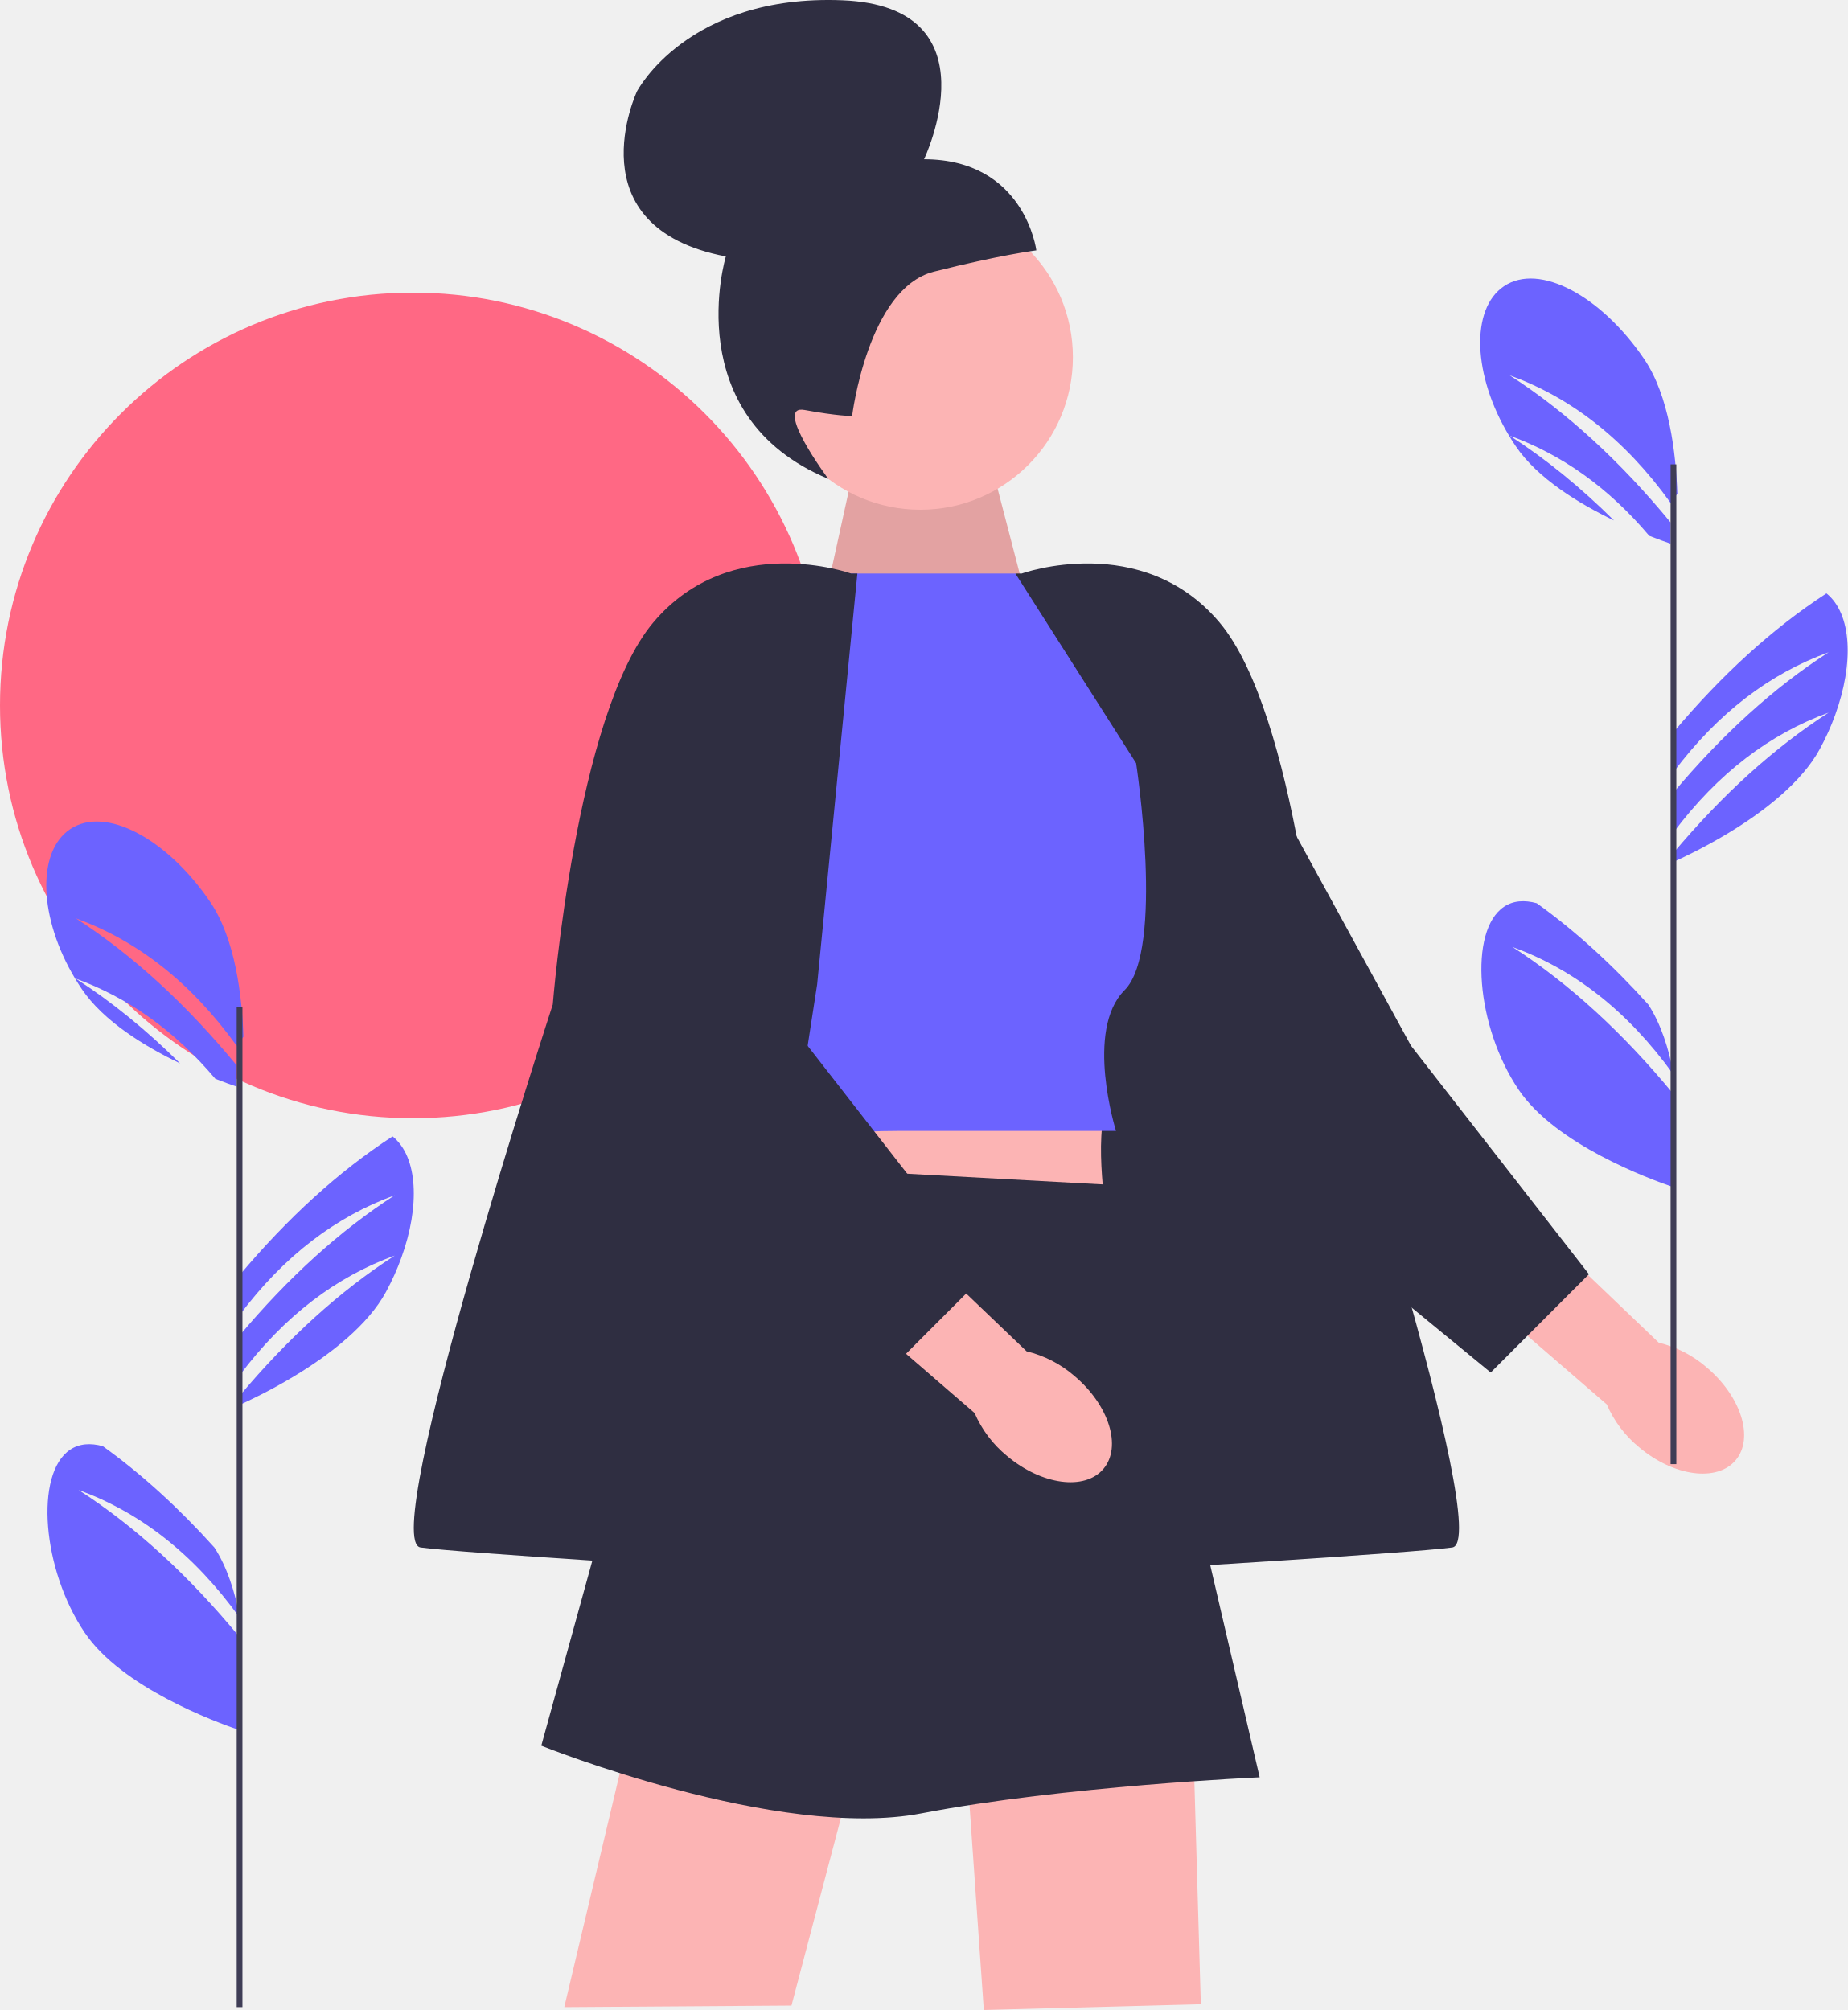
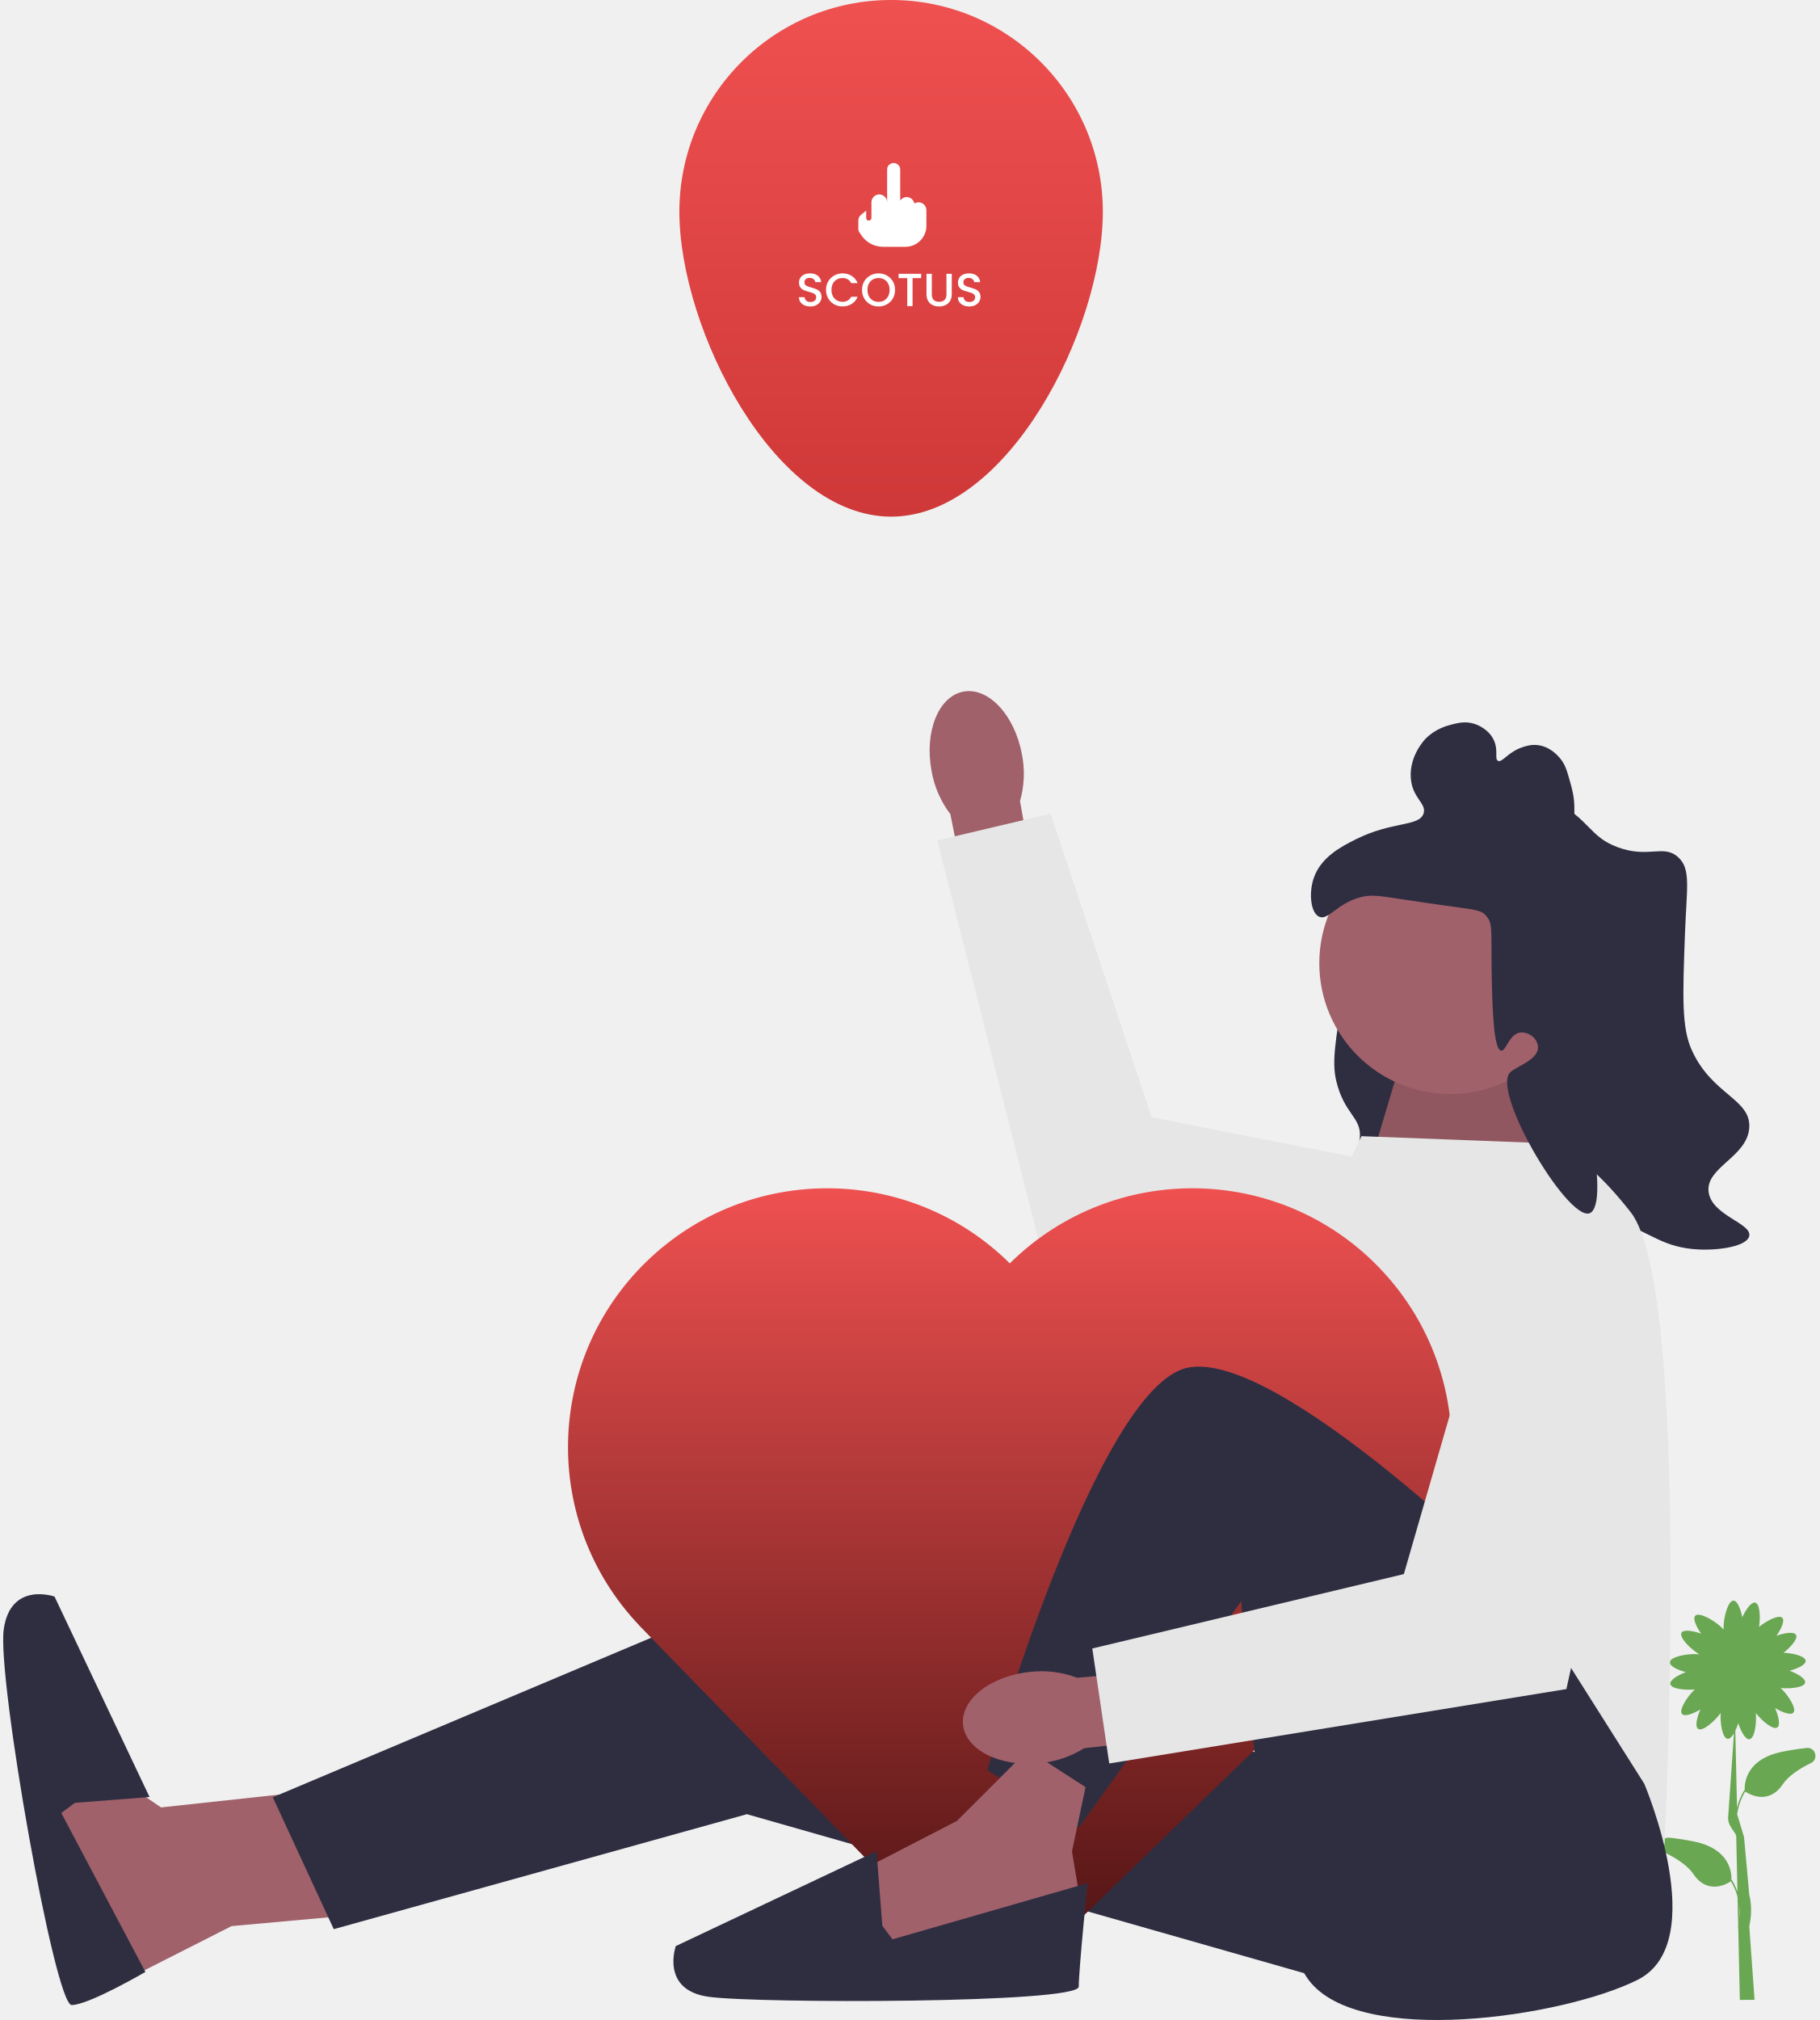
- <svg xmlns="http://www.w3.org/2000/svg" width="642.997" height="699.639" viewBox="0 0 642.997 699.639">
-   <path d="M526.369,329.639c19.9,12.83,38.54,30.01,56,51.2v32.4c-8.52-2.9-41.04-14.92-53.88-33.93-14.84-21.97-17.48-55.32-5.12-63.67,3.22-2.17,7.13-2.44,11.42-1.25,13.53,9.73,26.47,21.53,38.83,35.28,4.38,6.73,7.09,15.3,8.75,23.96v.41c-15.99-22.26-34.79-36.7-56-44.4Z" fill="#6c63ff" />
-   <path d="M525.369,130.639c19.9,12.83,38.54,30.01,56,51.2v7.4c-1.67-.57-4.25-1.48-7.43-2.73-14.28-16.93-30.56-28.33-48.57-34.87,12.6,8.12,24.7,17.99,36.31,29.52-12.28-5.91-26.64-14.67-34.19-25.85-.8-1.18-1.56-2.37-2.28-3.57-12.7-21.08-13.54-44.2-1.84-52.1,12.36-8.35,34.03,3.48,48.87,25.44,8.58,12.71,10.99,32.43,11.48,46.78-.79,1.04-1.57,2.1-2.35,3.18-15.99-22.26-34.79-36.7-56-44.4Z" fill="#6c63ff" />
-   <path d="M638.649,248.844v.01c-1.42,3.93-3.2,7.9-5.32,11.81-3.15,5.82-7.99,11.22-13.47,16.05-5.87,5.18-12.49,9.7-18.58,13.37-8.5,5.13-15.97,8.61-18.91,9.93v-3.15c16.89-20.1,34.85-36.48,54-48.82-20.34,7.38-38.45,20.98-54,41.71v-13.89c16.89-20.1,34.85-36.48,54-48.82-20.34,7.38-38.45,20.98-54,41.71v-13.89c16.67-19.83,34.37-36.04,53.24-48.32,8.84,7.11,9.61,24.26,3.04,42.3Z" fill="#6c63ff" />
-   <circle cx="143.685" cy="245.545" r="143.685" fill="#ff6884" />
-   <path id="uuid-6b4a4d5d-b113-464e-95c4-a63f7642af13-29" d="M593.865,475.911c12.085,10.18,16.628,24.668,10.148,32.358-6.48,7.69-21.527,5.67-33.615-4.516-4.884-4.002-8.739-9.117-11.242-14.914l-50.66-43.781,21.052-23.335,47.707,45.638c6.14,1.483,11.836,4.415,16.611,8.551Z" fill="#fcb4b4" />
-   <polygon points="552.958 443.519 491.027 363.994 432.369 256.639 430.848 405.529 518.774 477.745 552.958 443.519" fill="#2f2e41" />
-   <polygon points="283.556 224.624 297.743 160.118 345.163 162.399 357.336 209.194 283.556 224.624" fill="#fcb4b4" />
-   <polygon points="283.556 224.624 297.743 160.118 345.163 162.399 357.336 209.194 283.556 224.624" isolation="isolate" opacity=".1" />
-   <circle cx="320.28" cy="124.338" r="53.088" fill="#fcb4b4" />
-   <path d="M296.533,144.84v-0s-5.356-.052-16.496-2.124c-11.14-2.072,8.202,23.96,8.202,23.96-52.424-21.89-35.648-77.414-35.648-77.414-53.204-10.175-30.916-57.473-30.916-57.473,0,0,17.538-33.845,71.451-31.691,53.913,2.154,28.444,55.327,28.444,55.327,35.126,.067,39.078,31.723,39.078,31.723,0,0-12.663,1.581-35.675,7.421-23.012,5.84-28.439,50.27-28.439,50.27l-0,0-0,0Z" fill="#2f2e41" />
-   <path d="M294.428,204.308l-2.398-4.669s-42.661,4.945-49.661,11.472c-7,6.528-23,35.528-23,35.528l35,30,40.059-72.331Z" fill="#ffb6b6" />
-   <path d="M347.369,203.174s32-8.535,50,9.465,39,51,39,51l-1,26-50-24.102-38-62.362Z" fill="#ffb6b6" />
-   <path d="M355.527,199.639s41.843-15,68.843,17,35,133,35,133c0,0,61,187,46,189s-106.54,7.528-106.54,7.528l-31.46-203.528-14-143h2.157Z" fill="#2f2e41" />
-   <path d="M259.369,379.639l-10,36,136,10s-5-30.094,0-41.047l-126-4.953Z" fill="#fcb4b4" />
-   <polygon points="336.369 613.639 342.369 699.639 417.889 697.639 415.369 610.639 336.369 613.639" fill="#fcb4b4" />
-   <polygon points="218.545 605.132 196.369 698.639 275.428 698.104 295.57 621.673 218.545 605.132" fill="#fcb4b4" />
-   <path d="M353.369,199.639h-61.339l-49.661,66,11,135s25-7,60-7h75s-11-35,3-49,4-79,4-79l-42-66Z" fill="#6c63ff" />
-   <path d="M244.369,404.639l-56,203s82.46,33.134,132.23,23.567,117.77-12.567,117.77-12.567l-48-206-146-8Z" fill="#2f2e41" />
-   <path id="uuid-dda76ffd-f581-4aef-8961-053e5e9dc1b0-30" d="M373.865,478.911c12.085,10.18,16.628,24.668,10.148,32.358-6.48,7.69-21.527,5.67-33.615-4.516-4.884-4.002-8.739-9.117-11.242-14.914l-50.66-43.781,21.052-23.335,47.707,45.638c6.14,1.483,11.836,4.415,16.611,8.551Z" fill="#fcb4b4" />
-   <polygon points="342.958 443.519 281.027 363.994 222.369 256.639 220.848 405.529 308.774 477.745 342.958 443.519" fill="#2f2e41" />
-   <path d="M296.212,199.639s-41.843-15-68.843,17c-27,32-35,133-35,133,0,0-61,187-46,189,15,2,106.54,7.528,106.54,7.528l31.46-203.528,14-143h-2.157Z" fill="#2f2e41" />
-   <rect x="581.369" y="161.639" width="2" height="348" fill="#3f3d56" />
-   <path d="M27.369,518.639c19.9,12.83,38.54,30.01,56,51.2v32.4c-8.52-2.9-41.04-14.92-53.88-33.93-14.84-21.97-17.48-55.32-5.12-63.67,3.22-2.17,7.13-2.44,11.42-1.25,13.53,9.73,26.47,21.53,38.83,35.28,4.38,6.73,7.09,15.3,8.75,23.96v.41c-15.99-22.26-34.79-36.7-56-44.4Z" fill="#6c63ff" />
-   <path d="M26.369,319.639c19.9,12.83,38.54,30.01,56,51.2v7.4c-1.67-.57-4.25-1.48-7.43-2.73-14.28-16.93-30.56-28.33-48.57-34.87,12.6,8.12,24.7,17.99,36.31,29.52-12.28-5.91-26.64-14.67-34.19-25.85-.8-1.18-1.56-2.37-2.28-3.57-12.7-21.08-13.54-44.2-1.84-52.1,12.36-8.35,34.03,3.48,48.87,25.44,8.58,12.71,10.99,32.43,11.48,46.78-.79,1.04-1.57,2.1-2.35,3.18-15.99-22.26-34.79-36.7-56-44.4Z" fill="#6c63ff" />
-   <path d="M139.649,437.844v.01c-1.42,3.93-3.2,7.9-5.32,11.81-3.15,5.82-7.99,11.22-13.47,16.05-5.87,5.18-12.49,9.7-18.58,13.37-8.5,5.13-15.97,8.61-18.91,9.93v-3.15c16.89-20.1,34.85-36.48,54-48.82-20.34,7.38-38.45,20.98-54,41.71v-13.89c16.89-20.1,34.85-36.48,54-48.82-20.34,7.38-38.45,20.98-54,41.71v-13.89c16.67-19.83,34.37-36.04,53.24-48.32,8.84,7.11,9.61,24.26,3.04,42.3Z" fill="#6c63ff" />
-   <rect x="82.369" y="350.639" width="2" height="348" fill="#3f3d56" />
+ <svg xmlns="http://www.w3.org/2000/svg" width="391" height="434" viewBox="0 0 391 434" fill="none">
+   <path d="M68.086 384.696L34.61 388.328L18.6 377.43L9.332 388.328L13.78 411.324L18.875 429.488L49.764 413.826L74.636 411.578L68.086 384.696Z" fill="#A0616A" />
+   <path d="M237.648 346.188L156.87 344.735L58.625 386.149L71.725 414.484L160.508 389.782L298.05 429.015L279.129 336.017L237.648 346.188Z" fill="#2F2E41" />
+   <path d="M16.084 387.344L32.139 386.097L11.717 343.025C11.717 343.025 2.257 339.689 0.801 350.076C-0.654 360.462 11.76 430.787 15.399 430.787C19.037 430.787 31.246 423.676 31.246 423.676L13.172 389.524L16.084 387.344L16.084 387.344L16.084 387.344Z" fill="#2F2E41" />
+   <path d="M388.245 375.551C386.629 375.724 384.866 375.985 382.991 376.366C375.039 377.983 374.874 383.373 374.944 384.609L374.89 384.575C374.09 385.856 373.59 387.151 373.287 388.374L372.923 371.854C373.158 371.363 373.373 370.808 373.551 370.238C374.146 372.068 375.122 373.797 375.963 373.682C377.057 373.533 377.534 370.321 377.33 368.037C378.72 369.826 381.061 371.738 381.944 371.148C382.649 370.677 382.231 368.737 381.461 366.974C383.066 367.939 384.843 368.573 385.395 367.96C386.148 367.124 384.344 364.27 382.681 362.676C384.907 362.884 387.739 362.529 387.924 361.518C388.077 360.684 386.392 359.632 384.588 358.955C386.4 358.478 388.094 357.647 388.038 356.825C387.971 355.848 385.456 355.194 383.286 355.094C384.923 353.816 386.427 352.049 385.967 351.249C385.544 350.515 383.577 350.799 381.762 351.446C382.836 349.913 383.591 348.186 383.016 347.595C382.3 346.858 379.758 348.13 378.023 349.534C378.36 347.346 378.19 344.583 377.206 344.333C376.384 344.124 375.218 345.731 374.419 347.482C374.065 345.644 373.35 343.9 372.525 343.9C371.349 343.9 370.396 347.44 370.396 349.745C370.396 349.876 370.399 349.999 370.405 350.116C370.287 349.979 370.152 349.836 369.998 349.687C368.341 348.08 365.134 346.297 364.314 347.139C363.739 347.731 364.494 349.458 365.568 350.991C363.754 350.344 361.787 350.059 361.364 350.794C360.796 351.781 363.224 354.246 365.198 355.441C365.079 355.427 364.955 355.415 364.822 355.406C362.518 355.249 358.916 355.958 358.836 357.129C358.78 357.951 360.474 358.782 362.286 359.259C360.482 359.936 358.797 360.988 358.95 361.821C359.135 362.833 361.967 363.187 364.194 362.98C362.53 364.573 360.727 367.428 361.479 368.264C362.031 368.877 363.809 368.243 365.414 367.277C364.643 369.041 364.225 370.981 364.93 371.452C365.863 372.075 368.42 369.907 369.768 368.042C369.631 370.324 370.178 373.458 371.263 373.582C371.716 373.634 372.197 373.15 372.631 372.407L371.402 390.165C371.115 392.233 372.952 393.582 373.116 394.434L373.382 406.46C373.082 405.603 372.679 404.726 372.136 403.857L372.082 403.89C372.152 402.654 371.987 397.264 364.036 395.648C362.16 395.266 360.397 395.006 358.781 394.832C356.874 394.627 356.13 397.234 357.853 398.077C360.349 399.296 362.696 400.833 363.92 402.652C367.048 407.304 371.371 404.615 371.985 404.197C372.672 405.338 373.122 406.488 373.406 407.581L373.547 413.967C373.513 414.118 373.489 414.203 373.487 414.209L373.553 414.229L373.893 429.684L377.053 429.659L375.923 413.861C376.113 413.009 376.697 410.106 375.923 407.091L374.793 394.678C374.857 395.004 374.79 394.669 374.793 394.678L373.318 389.801C373.533 388.292 374.03 386.595 375.041 384.916C375.655 385.333 379.978 388.022 383.106 383.37C384.33 381.551 386.678 380.014 389.173 378.795C390.897 377.953 390.153 375.346 388.245 375.551ZM373.81 412.117L373.751 409.414C373.871 410.436 373.865 411.359 373.81 412.117Z" fill="#69A753" />
+   <path d="M347.536 181.987C341.498 179.707 341.86 176.253 333.709 171.815C330.214 169.912 327.425 168.393 323.521 168.183C316.634 167.811 311.384 171.787 307.511 174.722C301.871 178.994 298.884 183.787 297.323 186.346C294.703 190.639 293.494 194.221 292.228 197.971C290.367 203.487 289.654 207.617 288.59 213.955C287.001 223.416 286.207 228.146 287.134 232.119C288.854 239.486 292.639 239.998 292.228 244.471C291.535 252.027 280.537 252.728 279.129 260.455C277.962 266.864 284.035 274.578 290.773 277.166C294.863 278.736 298.628 278.2 308.966 274.986C336.391 266.46 340.792 260.626 349.719 263.361C354.797 264.917 357.574 268.09 365.002 268.447C369.752 268.675 375.483 267.707 375.918 265.541C376.471 262.786 367.837 261.17 367.185 256.096C366.501 250.771 375.503 248.614 375.918 242.291C376.324 236.096 367.877 235.239 363.546 225.58C361.368 220.722 361.609 214.107 362.091 200.877C362.463 190.668 363.454 186.718 360.636 184.167C357.465 181.296 354.252 184.523 347.536 181.987H347.536V181.987Z" fill="#2F2E41" />
+   <path d="M294.686 249.303L302.691 222.42L325.979 221.694L335.439 255.115L294.686 249.303Z" fill="#A0616A" />
+   <path opacity="0.1" d="M294.686 249.303L302.691 222.42L325.979 221.694L335.439 255.115L294.686 249.303Z" fill="black" />
+   <path d="M330.434 245.561L292.592 244.108L280.859 268.193L262.755 374.887L357.724 396.321C357.724 396.321 363.546 277.166 350.447 260.455C337.348 243.744 330.434 245.561 330.434 245.561H330.434V245.561Z" fill="#E6E6E6" />
+   <path d="M311.663 235.047C327.206 235.047 339.806 222.468 339.806 206.95C339.806 191.433 327.206 178.853 311.663 178.853C296.12 178.853 283.52 191.433 283.52 206.95C283.52 222.468 296.12 235.047 311.663 235.047Z" fill="#A0616A" />
+   <path d="M324.523 230.412C325.939 228.951 332.01 227.38 330.168 223.706C329.562 222.5 327.999 221.676 326.725 221.835C324.311 222.137 323.668 225.879 322.598 225.737C321.185 225.549 320.784 218.825 320.613 211.601C320.334 199.86 320.941 198.631 319.435 196.828C318.05 195.17 317.044 195.623 301.54 193.247C296.306 192.445 294.6 192.114 292.06 192.856C287.229 194.267 285.416 197.793 283.51 196.966C281.675 196.169 281.235 191.979 282.285 188.773C283.785 184.193 288.239 181.888 291.348 180.334C299.286 176.366 305.039 177.657 305.936 174.744C306.608 172.562 303.472 171.532 303.179 167.102C302.865 162.351 306.165 158.913 306.375 158.7C308.449 156.604 310.828 155.959 311.862 155.692C313.311 155.318 315.01 154.879 317.007 155.569C317.406 155.707 319.868 156.598 321 158.968C322.08 161.23 321.109 163.081 321.931 163.468C322.865 163.908 324.058 161.496 327.418 160.46C328.127 160.241 329.123 159.944 330.395 160.08C333.063 160.365 334.744 162.318 335.196 162.843C336.37 164.207 336.742 165.55 337.487 168.236C337.871 169.619 338.312 171.255 338.333 173.458C338.347 174.937 338.359 176.282 337.819 177.787C337.819 177.787 336.94 180.234 331.903 184.403C331.903 184.403 334.012 182.314 335.051 182.581C336.829 183.037 343.728 185.361 347.117 192.057C348.649 195.085 349.647 194.617 350.853 197.621C351.137 198.328 353.215 203.735 350.927 209.336C349.178 213.619 346.872 213.123 345.563 217.48C344.938 219.563 345.47 219.658 344.621 225.417C344.133 228.728 339.824 226.093 339.078 227.506C338.574 228.461 346.154 256.513 342.036 260.399C338.002 264.205 320.34 234.73 324.523 230.412L324.523 230.412V230.412Z" fill="#2F2E41" />
+   <path d="M219.604 162.008C218.027 153.597 212.401 147.592 207.04 148.595C201.679 149.599 198.613 157.229 200.192 165.642C200.777 169.012 202.161 172.192 204.23 174.918L211.364 210.47L225.439 207.617L219.203 172.117C220.144 168.827 220.281 165.361 219.604 162.008Z" fill="#A0616A" />
+   <path d="M324.766 255.242L247.482 240.037L225.763 174.82L201.426 180.567L225.841 276.91L313.322 288.402L324.766 255.242Z" fill="#E6E6E6" />
+   <path d="M217.421 271.03C217.282 271.166 217.153 271.308 217.015 271.445C195.46 250.09 160.747 249.903 138.961 271.022C117.098 292.225 116.36 327.032 137.303 349.141L137.29 349.154L137.811 349.691L214.935 428.971L294.882 351.451L294.66 351.222C294.794 351.095 294.934 350.976 295.067 350.847C317.144 329.44 317.658 294.219 296.217 272.179C274.776 250.138 239.498 249.624 217.421 271.03L217.421 271.03Z" fill="url(#paint0_linear_6_102)" />
+   <path d="M353.358 383.243C353.358 383.243 367.913 417.391 351.903 425.383C335.892 433.375 292.039 439.914 281.218 425.383C270.396 410.852 266.758 344.009 266.758 344.009L231.826 392.688L212.177 380.336C212.177 380.336 235.465 298.236 255.114 293.877C274.763 289.517 327.16 341.829 327.16 341.829L353.358 383.243L353.358 383.243Z" fill="#2F2E41" />
+   <path d="M220.91 375.977L205.628 391.235L184.524 402.133L186.707 421.023L226.732 416.664L231.826 406.492L230.371 397.774L233.282 383.969L220.91 375.977Z" fill="#A0616A" />
+   <path d="M189.618 413.758L188.368 397.728L145.226 418.117C145.226 418.117 141.885 427.562 152.288 429.015C162.692 430.468 231.826 430.468 231.826 426.836C231.826 423.203 233.717 404.604 233.717 404.604L191.801 416.664L189.618 413.758H189.618H189.618Z" fill="#2F2E41" />
+   <path d="M221.421 359.203C212.893 360.047 206.416 365.125 206.955 370.544C207.494 375.963 214.844 379.67 223.376 378.824C226.789 378.533 230.082 377.43 232.98 375.608L269.072 371.574L267.438 357.329L231.475 360.472C228.273 359.254 224.826 358.818 221.421 359.203Z" fill="#A0616A" />
+   <path d="M237 45.5C237 70.629 216.629 111 191.5 111C166.371 111 146 70.629 146 45.5C146 20.371 166.371 0 191.5 0C216.629 0 237 20.371 237 45.5Z" fill="url(#paint1_linear_6_102)" />
+   <path d="M323.521 262.635L301.689 338.196L234.737 354.18L238.376 378.883L336.62 362.899L355.625 276.875L323.521 262.635Z" fill="#E6E6E6" />
+   <path d="M199.082 45.15V48.525C199.082 51.021 197.043 53.025 194.582 53.025H189.801C188.008 53.025 186.356 52.217 185.301 50.81L184.809 50.107C184.563 49.826 184.457 49.474 184.457 49.088V47.4C184.457 46.908 184.668 46.416 185.09 46.099L186.145 45.256V46.838C186.145 47.154 186.391 47.4 186.707 47.4C186.989 47.4 187.27 47.154 187.27 46.838V43.463C187.27 42.549 188.008 41.775 188.957 41.775C189.871 41.775 190.645 42.549 190.645 43.463V36.431C190.645 35.658 191.243 35.025 192.051 35.025C192.825 35.025 193.457 35.658 193.457 36.431V43.111C193.739 42.654 194.266 42.338 194.864 42.338C195.672 42.338 196.34 42.935 196.516 43.744C196.762 43.568 197.043 43.463 197.395 43.463C198.309 43.463 199.082 44.236 199.082 45.15ZM174.15 65.845C173.683 65.845 173.263 65.765 172.89 65.605C172.516 65.439 172.223 65.205 172.01 64.905C171.796 64.605 171.69 64.255 171.69 63.855H172.91C172.936 64.155 173.053 64.402 173.26 64.595C173.473 64.788 173.77 64.885 174.15 64.885C174.543 64.885 174.85 64.792 175.07 64.605C175.29 64.412 175.4 64.165 175.4 63.865C175.4 63.632 175.33 63.442 175.19 63.295C175.056 63.148 174.886 63.035 174.68 62.955C174.48 62.875 174.2 62.788 173.84 62.695C173.386 62.575 173.016 62.455 172.73 62.335C172.45 62.209 172.21 62.015 172.01 61.755C171.81 61.495 171.71 61.148 171.71 60.715C171.71 60.315 171.81 59.965 172.01 59.665C172.21 59.365 172.49 59.135 172.85 58.975C173.21 58.815 173.626 58.735 174.1 58.735C174.773 58.735 175.323 58.905 175.75 59.245C176.183 59.578 176.423 60.038 176.47 60.625H175.21C175.19 60.372 175.07 60.155 174.85 59.975C174.63 59.795 174.34 59.705 173.98 59.705C173.653 59.705 173.386 59.788 173.18 59.955C172.973 60.122 172.87 60.362 172.87 60.675C172.87 60.889 172.933 61.065 173.06 61.205C173.193 61.339 173.36 61.445 173.56 61.525C173.76 61.605 174.033 61.692 174.38 61.785C174.84 61.912 175.213 62.038 175.5 62.165C175.793 62.292 176.04 62.489 176.24 62.755C176.446 63.015 176.55 63.365 176.55 63.805C176.55 64.159 176.453 64.492 176.26 64.805C176.073 65.118 175.796 65.372 175.43 65.565C175.07 65.752 174.643 65.845 174.15 65.845ZM177.515 62.285C177.515 61.605 177.672 60.995 177.985 60.455C178.305 59.915 178.735 59.495 179.275 59.195C179.822 58.889 180.418 58.735 181.065 58.735C181.805 58.735 182.462 58.919 183.035 59.285C183.615 59.645 184.035 60.158 184.295 60.825H182.925C182.745 60.459 182.495 60.185 182.175 60.005C181.855 59.825 181.485 59.735 181.065 59.735C180.605 59.735 180.195 59.839 179.835 60.045C179.475 60.252 179.192 60.548 178.985 60.935C178.785 61.322 178.685 61.772 178.685 62.285C178.685 62.798 178.785 63.248 178.985 63.635C179.192 64.022 179.475 64.322 179.835 64.535C180.195 64.742 180.605 64.845 181.065 64.845C181.485 64.845 181.855 64.755 182.175 64.575C182.495 64.395 182.745 64.122 182.925 63.755H184.295C184.035 64.422 183.615 64.935 183.035 65.295C182.462 65.655 181.805 65.835 181.065 65.835C180.412 65.835 179.815 65.685 179.275 65.385C178.735 65.079 178.305 64.655 177.985 64.115C177.672 63.575 177.515 62.965 177.515 62.285ZM188.799 65.845C188.153 65.845 187.556 65.695 187.009 65.395C186.469 65.088 186.039 64.665 185.719 64.125C185.406 63.578 185.249 62.965 185.249 62.285C185.249 61.605 185.406 60.995 185.719 60.455C186.039 59.915 186.469 59.495 187.009 59.195C187.556 58.889 188.153 58.735 188.799 58.735C189.453 58.735 190.049 58.889 190.589 59.195C191.136 59.495 191.566 59.915 191.879 60.455C192.193 60.995 192.349 61.605 192.349 62.285C192.349 62.965 192.193 63.578 191.879 64.125C191.566 64.665 191.136 65.088 190.589 65.395C190.049 65.695 189.453 65.845 188.799 65.845ZM188.799 64.855C189.259 64.855 189.669 64.752 190.029 64.545C190.389 64.332 190.669 64.032 190.869 63.645C191.076 63.252 191.179 62.798 191.179 62.285C191.179 61.772 191.076 61.322 190.869 60.935C190.669 60.548 190.389 60.252 190.029 60.045C189.669 59.839 189.259 59.735 188.799 59.735C188.339 59.735 187.929 59.839 187.569 60.045C187.209 60.252 186.926 60.548 186.719 60.935C186.519 61.322 186.419 61.772 186.419 62.285C186.419 62.798 186.519 63.252 186.719 63.645C186.926 64.032 187.209 64.332 187.569 64.545C187.929 64.752 188.339 64.855 188.799 64.855ZM197.961 58.825V59.755H196.111V65.775H194.971V59.755H193.111V58.825H197.961ZM200.246 58.825V63.255C200.246 63.782 200.382 64.178 200.656 64.445C200.936 64.712 201.322 64.845 201.816 64.845C202.316 64.845 202.702 64.712 202.976 64.445C203.256 64.178 203.396 63.782 203.396 63.255V58.825H204.536V63.235C204.536 63.802 204.412 64.282 204.166 64.675C203.919 65.069 203.589 65.362 203.176 65.555C202.762 65.749 202.306 65.845 201.806 65.845C201.306 65.845 200.849 65.749 200.436 65.555C200.029 65.362 199.706 65.069 199.466 64.675C199.226 64.282 199.106 63.802 199.106 63.235V58.825H200.246ZM208.31 65.845C207.843 65.845 207.423 65.765 207.05 65.605C206.677 65.439 206.383 65.205 206.17 64.905C205.957 64.605 205.85 64.255 205.85 63.855H207.07C207.097 64.155 207.213 64.402 207.42 64.595C207.633 64.788 207.93 64.885 208.31 64.885C208.703 64.885 209.01 64.792 209.23 64.605C209.45 64.412 209.56 64.165 209.56 63.865C209.56 63.632 209.49 63.442 209.35 63.295C209.217 63.148 209.047 63.035 208.84 62.955C208.64 62.875 208.36 62.788 208 62.695C207.547 62.575 207.177 62.455 206.89 62.335C206.61 62.209 206.37 62.015 206.17 61.755C205.97 61.495 205.87 61.148 205.87 60.715C205.87 60.315 205.97 59.965 206.17 59.665C206.37 59.365 206.65 59.135 207.01 58.975C207.37 58.815 207.787 58.735 208.26 58.735C208.933 58.735 209.483 58.905 209.91 59.245C210.343 59.578 210.583 60.038 210.63 60.625H209.37C209.35 60.372 209.23 60.155 209.01 59.975C208.79 59.795 208.5 59.705 208.14 59.705C207.813 59.705 207.547 59.788 207.34 59.955C207.133 60.122 207.03 60.362 207.03 60.675C207.03 60.889 207.093 61.065 207.22 61.205C207.353 61.339 207.52 61.445 207.72 61.525C207.92 61.605 208.193 61.692 208.54 61.785C209 61.912 209.373 62.038 209.66 62.165C209.953 62.292 210.2 62.489 210.4 62.755C210.607 63.015 210.71 63.365 210.71 63.805C210.71 64.159 210.613 64.492 210.42 64.805C210.233 65.118 209.957 65.372 209.59 65.565C209.23 65.752 208.803 65.845 208.31 65.845Z" fill="white" />
+   <defs>
+     <linearGradient id="paint0_linear_6_102" x1="217.017" y1="255.305" x2="217.017" y2="428.971" gradientUnits="userSpaceOnUse">
+       <stop stop-color="#EF5050" />
+       <stop offset="1" stop-color="#461010" />
+     </linearGradient>
+     <linearGradient id="paint1_linear_6_102" x1="191.5" y1="0" x2="191.5" y2="111" gradientUnits="userSpaceOnUse">
+       <stop stop-color="#EF5050" />
+       <stop offset="1" stop-color="#CF3838" />
+       <stop offset="1" stop-color="#C13232" />
+     </linearGradient>
+   </defs>
</svg>
